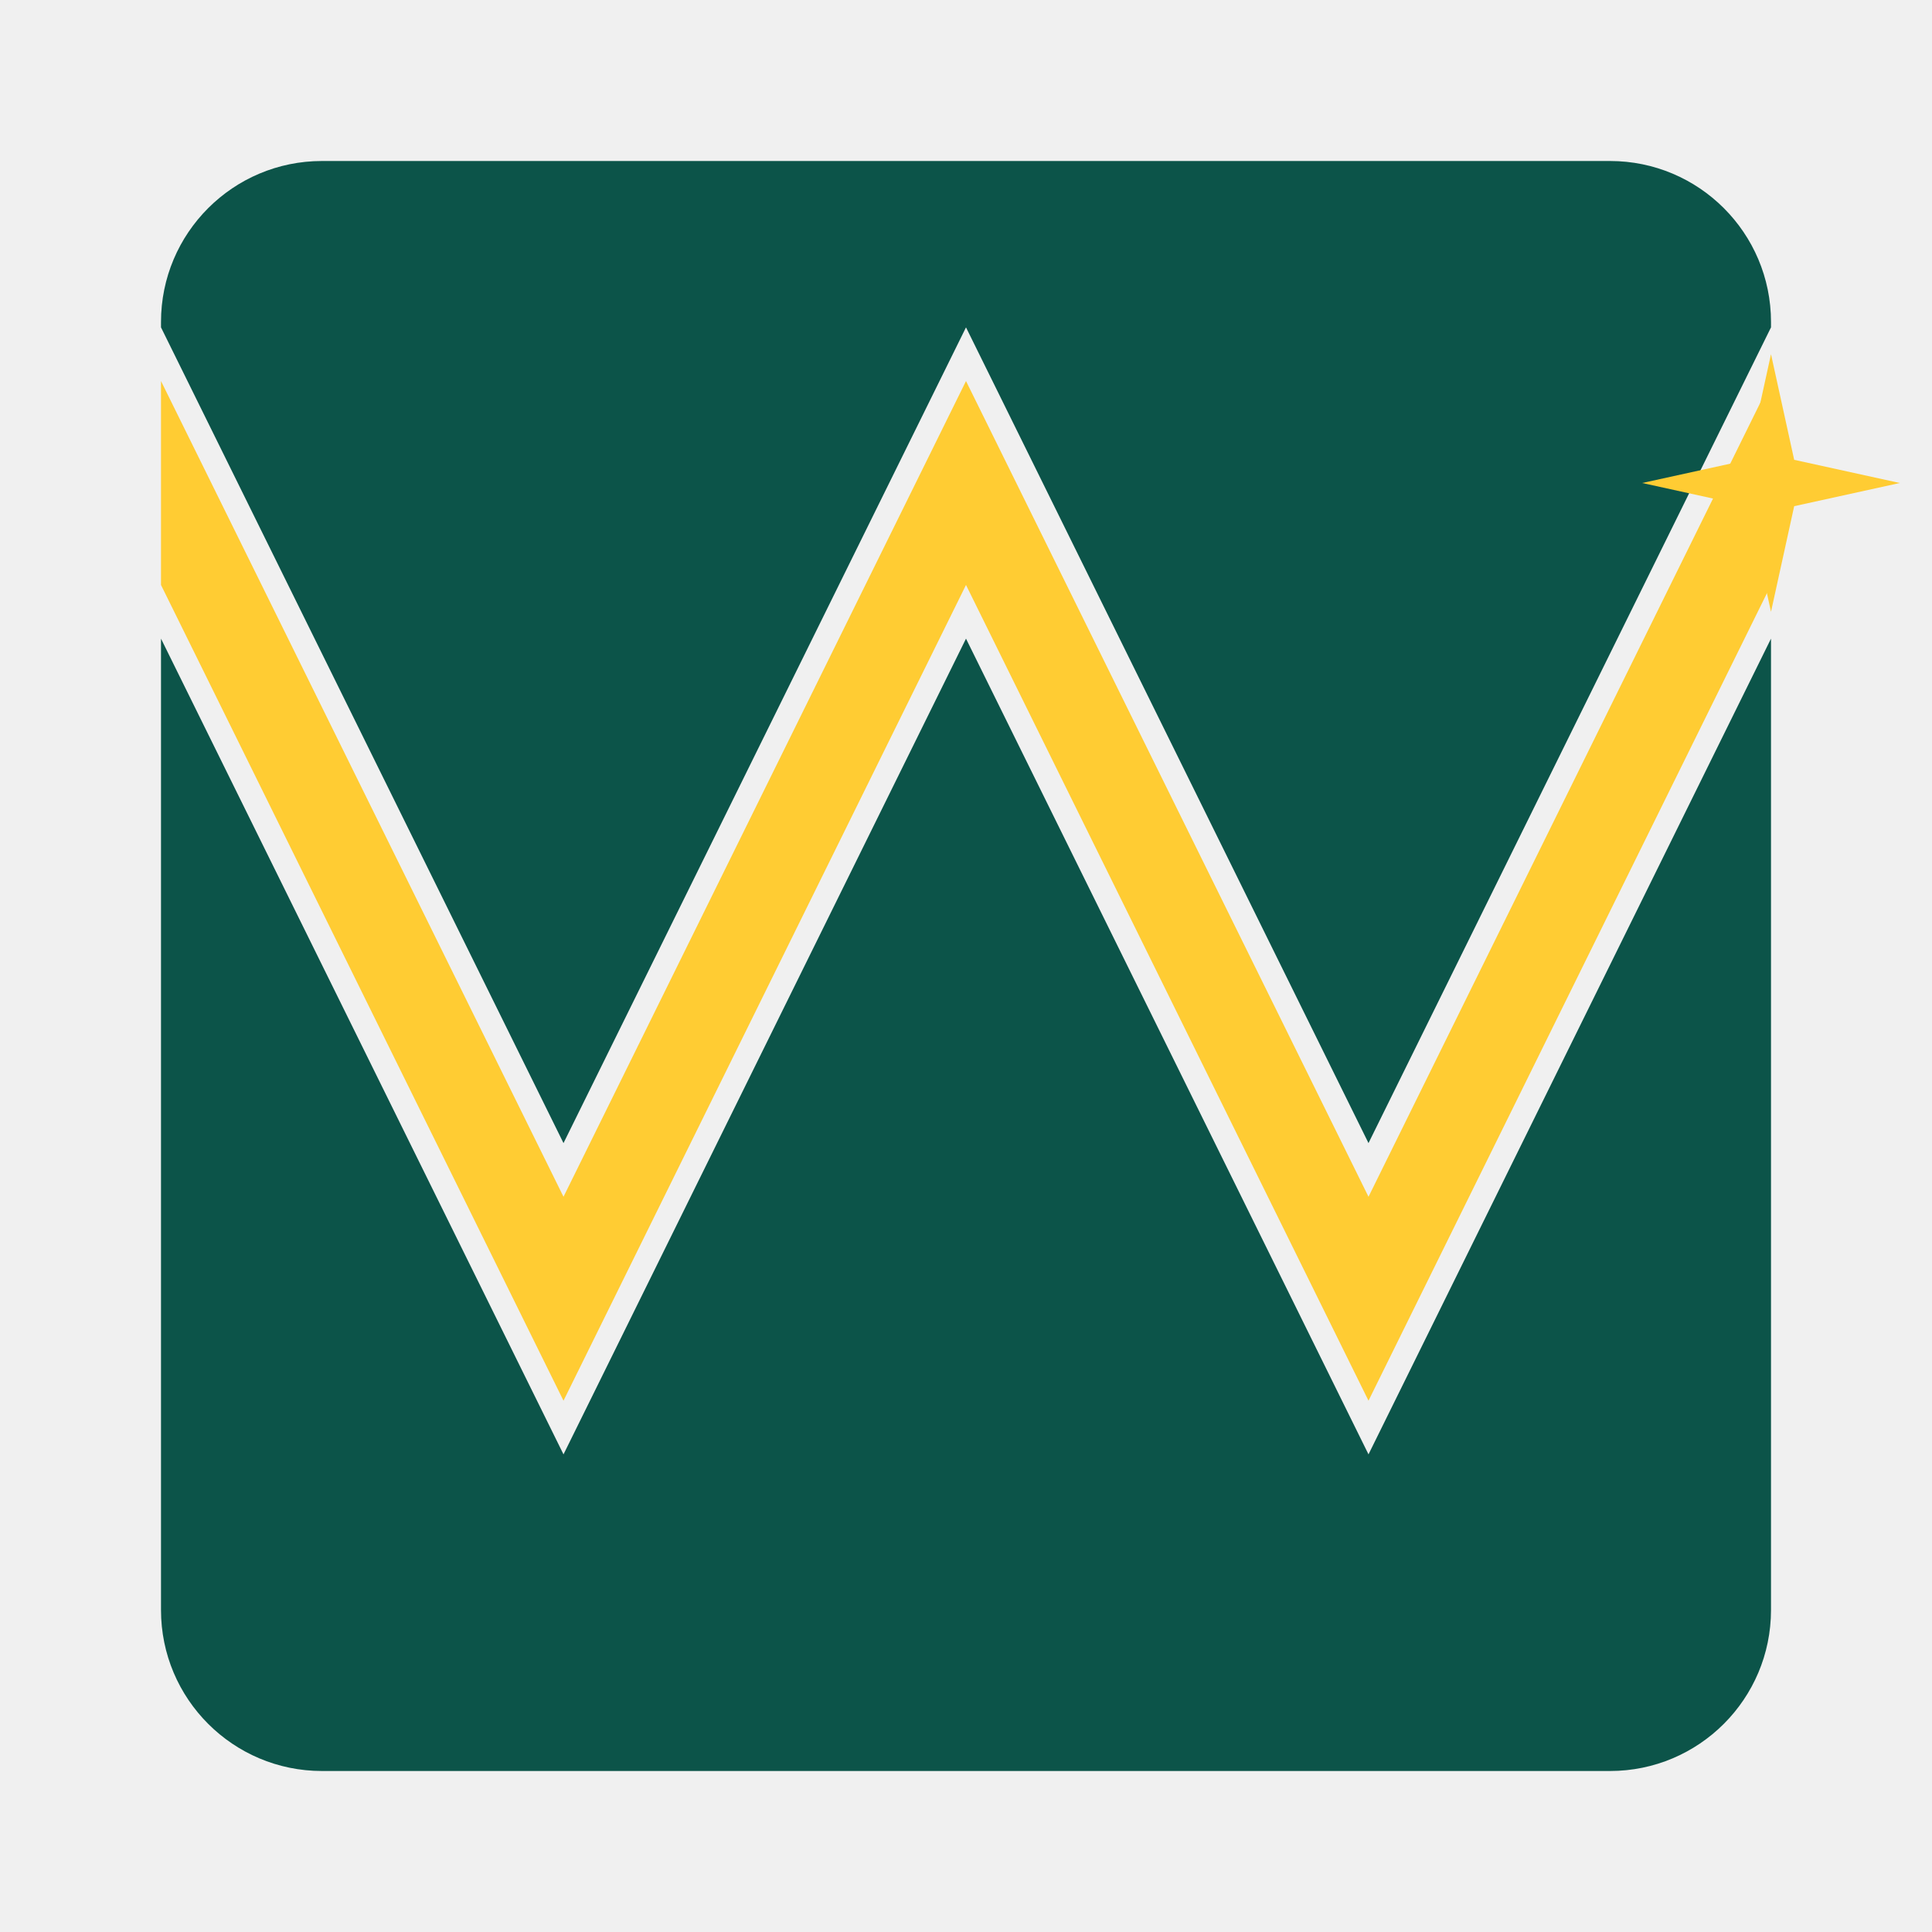
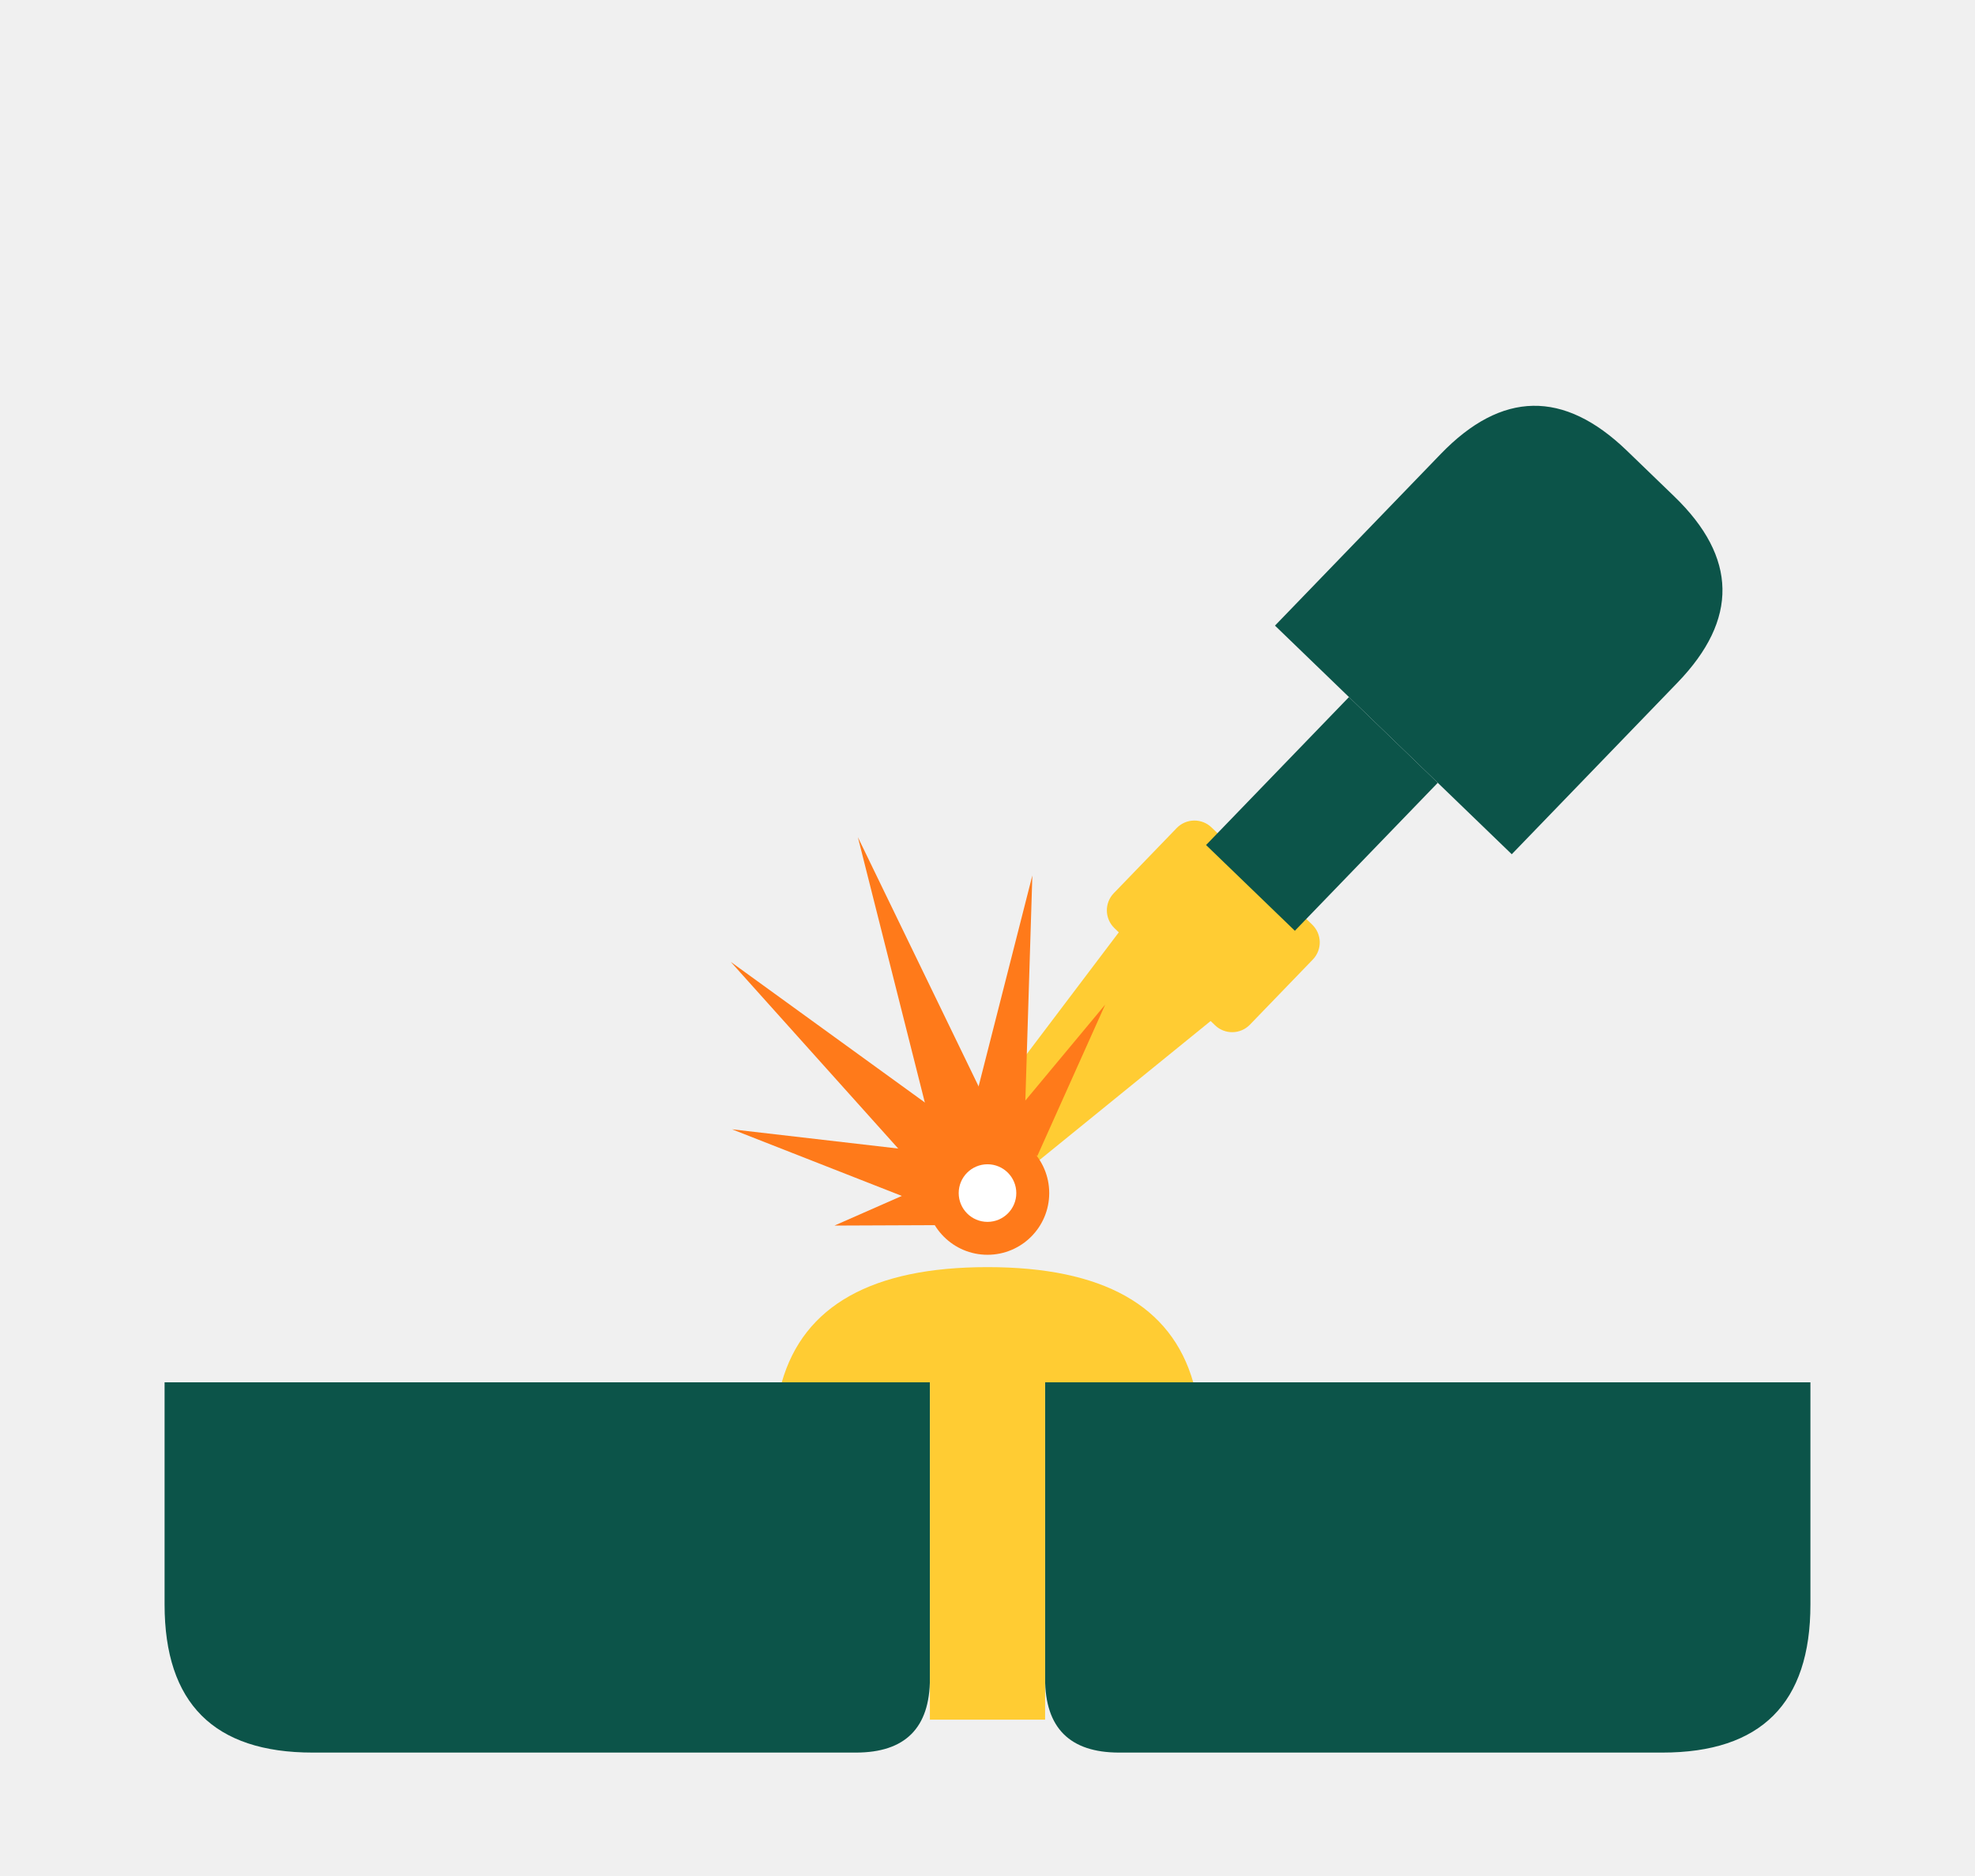
- <svg xmlns="http://www.w3.org/2000/svg" viewBox="-30 -30 360 360" role="img" aria-label="WELD">
+ <svg xmlns="http://www.w3.org/2000/svg" viewBox="16 10 480 456" role="img" aria-label="WELD">
  <style>
- .p{fill:#0C5449}
- .t{animation:wd-t .7s cubic-bezier(.2,.9,.25,1) both}
- .b{animation:wd-b .7s cubic-bezier(.2,.9,.25,1) .08s both}
- .run{transform-box:fill-box;transform-origin:0 50%;animation:wd-run .85s cubic-bezier(.45,.05,.4,1) .85s both}
- .sp{transform-box:fill-box;transform-origin:center;animation:wd-sp .5s ease-out 1.65s both}
- @keyframes wd-t{from{transform:translateY(-46px);opacity:0}60%{opacity:1}to{transform:none;opacity:1}}
- @keyframes wd-b{from{transform:translateY(46px);opacity:0}60%{opacity:1}to{transform:none;opacity:1}}
- @keyframes wd-run{from{transform:scaleX(0)}to{transform:scaleX(1)}}
+ .pl,.tb{fill:#0C5449}
+ .tcb{animation:wd-t .7s cubic-bezier(.2,.9,.25,1) both}
+ .bdr{transform-box:fill-box;transform-origin:50% 100%;animation:wd-b .5s cubic-bezier(.3,.9,.3,1) .7s both}
+ .sp{transform-box:view-box;transform-origin:256px 300px;animation:wd-sp .6s ease-out .55s both}
+ @keyframes wd-t{from{transform:translate(70px,-70px);opacity:0}60%{opacity:1}to{transform:none;opacity:1}}
+ @keyframes wd-b{from{transform:scale(.2,0)}to{transform:none}}
@keyframes wd-sp{0%{transform:scale(0) rotate(-45deg);opacity:1}45%{transform:scale(1.25) rotate(0);opacity:1}100%{transform:scale(0) rotate(30deg);opacity:0}}
- @media (prefers-color-scheme:dark){.p{fill:#FFFFFF}}
- @media (prefers-reduced-motion:reduce){.t,.b,.run,.sp{animation:none}.sp{opacity:0}}
+ @media (prefers-color-scheme:dark){.pl,.tb{fill:#FFFFFF}}
+ @media (prefers-reduced-motion:reduce){.tcb,.bdr,.sp{animation:none}.sp{opacity:0}}
</style>
-   <clipPath id="wd-clip">
-     <rect class="run" x="-5" y="-5" width="310" height="400" />
-   </clipPath>
-   <path class="p t" d="M0 30A30 30 0 0 1 30 0H270A30 30 0 0 1 300 30V31L225 183L150 31L75 183L0 31V30Z" />
-   <path class="p b" d="M0 89L75 241L150 89L225 241L300 89V270A30 30 0 0 1 270 300H30A30 30 0 0 1 0 270Z" />
-   <path clip-path="url(#wd-clip)" d="M0 41L75 193L150 41L225 193L300 41L300 79L225 231L150 79L75 231L0 79Z" fill="#FFCC33" />
+   <path class="pl" d="M56 346H242V418Q242 436 224 436H92Q56 436 56 400Z" />
+   <path class="pl" d="M270 346H456V400Q456 436 420 436H288Q270 436 270 418Z" />
+   <g class="bdr">
+     <path class="bd" d="M206 346Q214 318 256 318Q298 318 306 346H270V428H242V346Z" fill="#FFCC33" />
+   </g>
+   <g class="tcb">
+     <g class="tc" transform="rotate(44 256 292)">
+       <path d="M248 292L240 226H272L264 292Z" fill="#FFCC33" />
+       <rect x="233" y="196" width="46" height="34" rx="6" fill="#FFCC33" />
+       <rect x="241" y="150" width="30" height="50" class="tb" />
+       <path d="M216 150V92Q216 60 248 60H264Q296 60 296 92V150Z" class="tb" />
+     </g>
+   </g>
  <g class="sp">
-     <path d="M300 36L304.32 55.68L324 60L304.32 64.32L300 84L295.68 64.32L276 60L295.68 55.68Z" fill="#FFCC33" />
+     <path d="M241.3 298.0L218.8 307.9L243.3 307.8Z" fill="#FF7A1A" />
+     <path d="M244.0 290.3L193.9 284.5L240.8 302.9Z" fill="#FF7A1A" />
+     <path d="M250.6 285.1L193.6 243.8L240.6 296.2Z" fill="#FF7A1A" />
+     <path d="M258.7 284.1L224.5 213.5L243.7 289.6Z" fill="#FF7A1A" />
+     <path d="M264.9 287.1L266.9 222.8L251.0 285.2Z" fill="#FF7A1A" />
+     <path d="M268.1 291.0L284.6 254.2L258.8 285.2Z" fill="#FF7A1A" />
+     <circle cx="256" cy="300" r="15" fill="#FF7A1A" />
+     <circle cx="256" cy="300" r="7" fill="#FFFFFF" />
  </g>
</svg>
